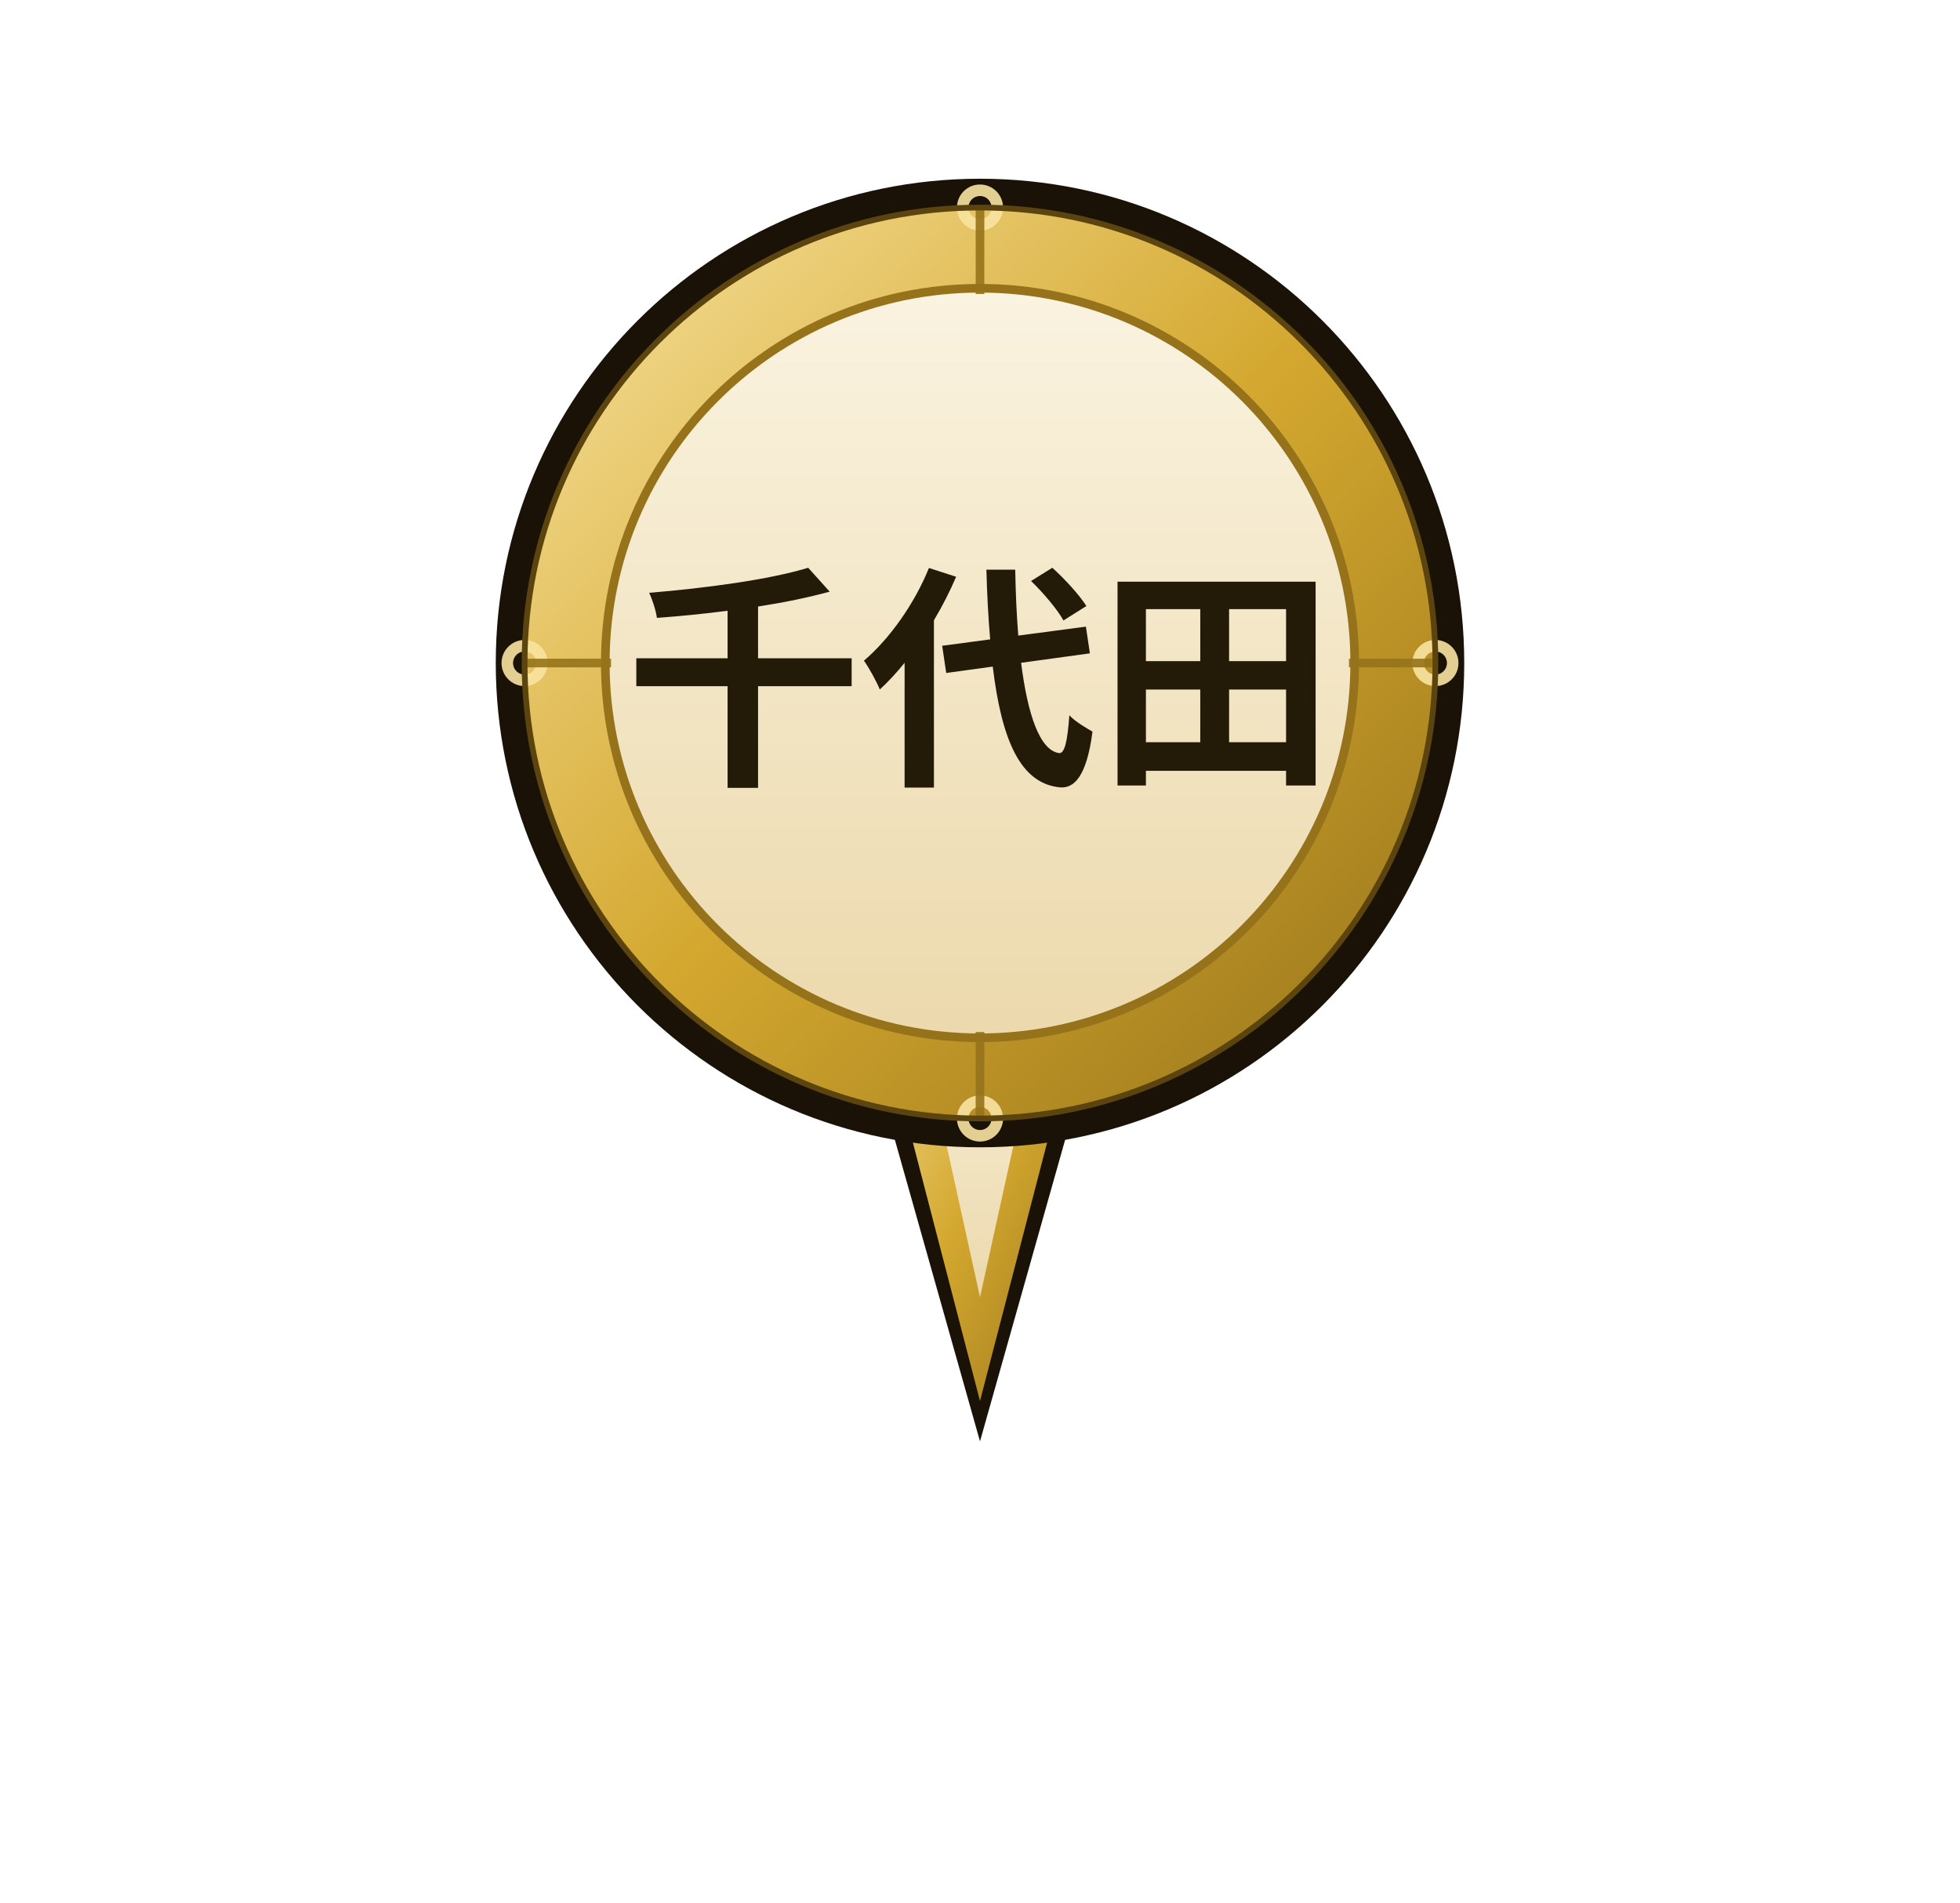
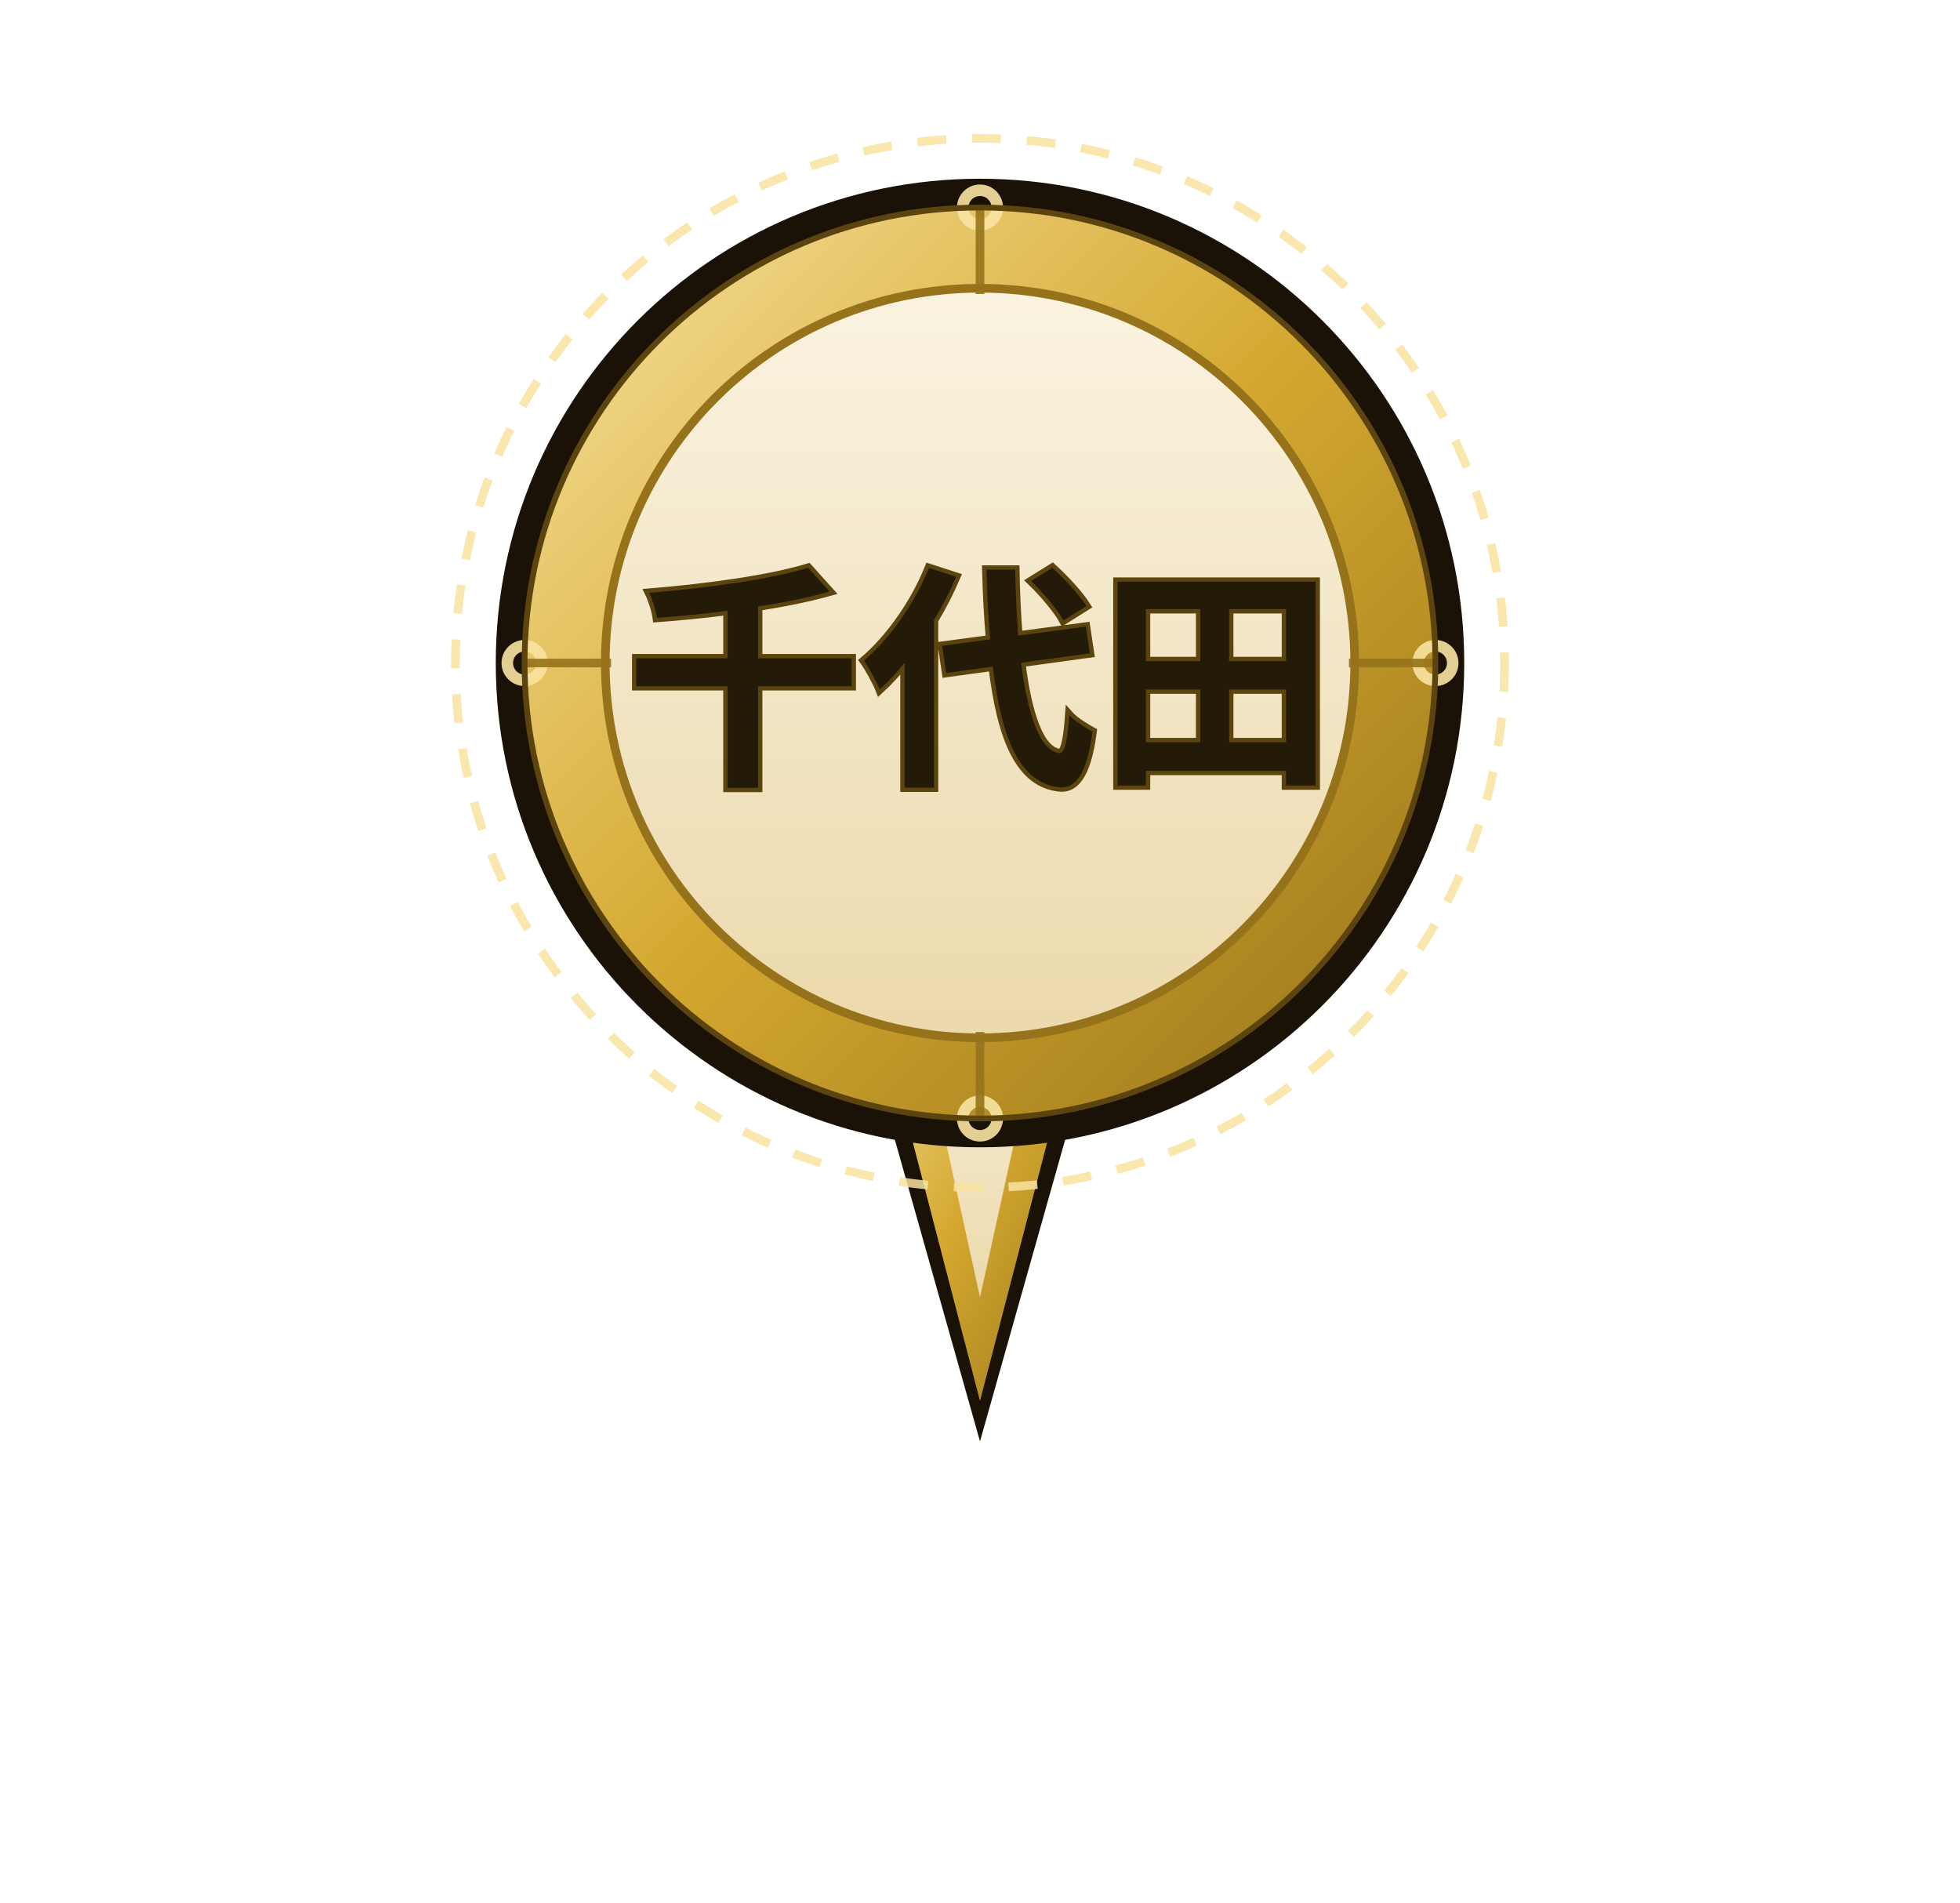
<svg xmlns="http://www.w3.org/2000/svg" width="100%" viewBox="0 0 680 660" role="img">
  <defs>
    <linearGradient id="goldGradB" x1="0%" y1="0%" x2="100%" y2="100%">
      <stop offset="0%" stop-color="#f8e3a0" />
      <stop offset="50%" stop-color="#d4a82f" />
      <stop offset="100%" stop-color="#96731a" />
    </linearGradient>
    <linearGradient id="beigeGradB" x1="0%" y1="0%" x2="0%" y2="100%">
      <stop offset="0%" stop-color="#faf3e0" />
      <stop offset="100%" stop-color="#ecd9ac" />
    </linearGradient>
  </defs>
  <polygon points="292,330 388,330 340,500" fill="#1a1206" />
  <polygon points="300,332 380,332 340,486" fill="url(#goldGradB)" />
  <polygon points="314,332 366,332 340,450" fill="url(#beigeGradB)" />
+   <circle cx="340" cy="230" r="182" fill="none" stroke="#f8e3a0" stroke-width="3" stroke-dasharray="10 9" opacity="0.85" />
  <circle cx="340" cy="230" r="168" fill="#1a1206" />
  <circle cx="340" cy="230" r="158" fill="url(#goldGradB)" />
  <circle cx="340" cy="230" r="130" fill="url(#beigeGradB)" />
  <circle cx="340" cy="230" r="130" fill="none" stroke="#96731a" stroke-width="3" />
  <g fill="none" stroke="#f8e3a0" stroke-width="4" opacity="0.9">
    <circle cx="340" cy="72" r="6" />
    <circle cx="340" cy="388" r="6" />
    <circle cx="182" cy="230" r="6" />
    <circle cx="498" cy="230" r="6" />
  </g>
  <g stroke="#96731a" stroke-width="3" opacity="0.9">
    <line x1="340" y1="72" x2="340" y2="102" />
    <line x1="340" y1="358" x2="340" y2="388" />
    <line x1="182" y1="230" x2="212" y2="230" />
    <line x1="468" y1="230" x2="498" y2="230" />
  </g>
-   <text x="340" y="266" text-anchor="middle" font-size="82" fill="#241a08" font-family="'Noto Sans JP','Hiragino Sans',sans-serif" font-weight="700">千代田</text>
+   <text x="340" y="266" text-anchor="middle" font-size="82" fill="#241a08" stroke="#5c440f" stroke-width="3" paint-order="stroke fill" font-family="'Noto Sans JP','Hiragino Sans',sans-serif" font-weight="700">千代田</text>
  <circle cx="340" cy="230" r="158" fill="none" stroke="#5c440f" stroke-width="2" />
</svg>
